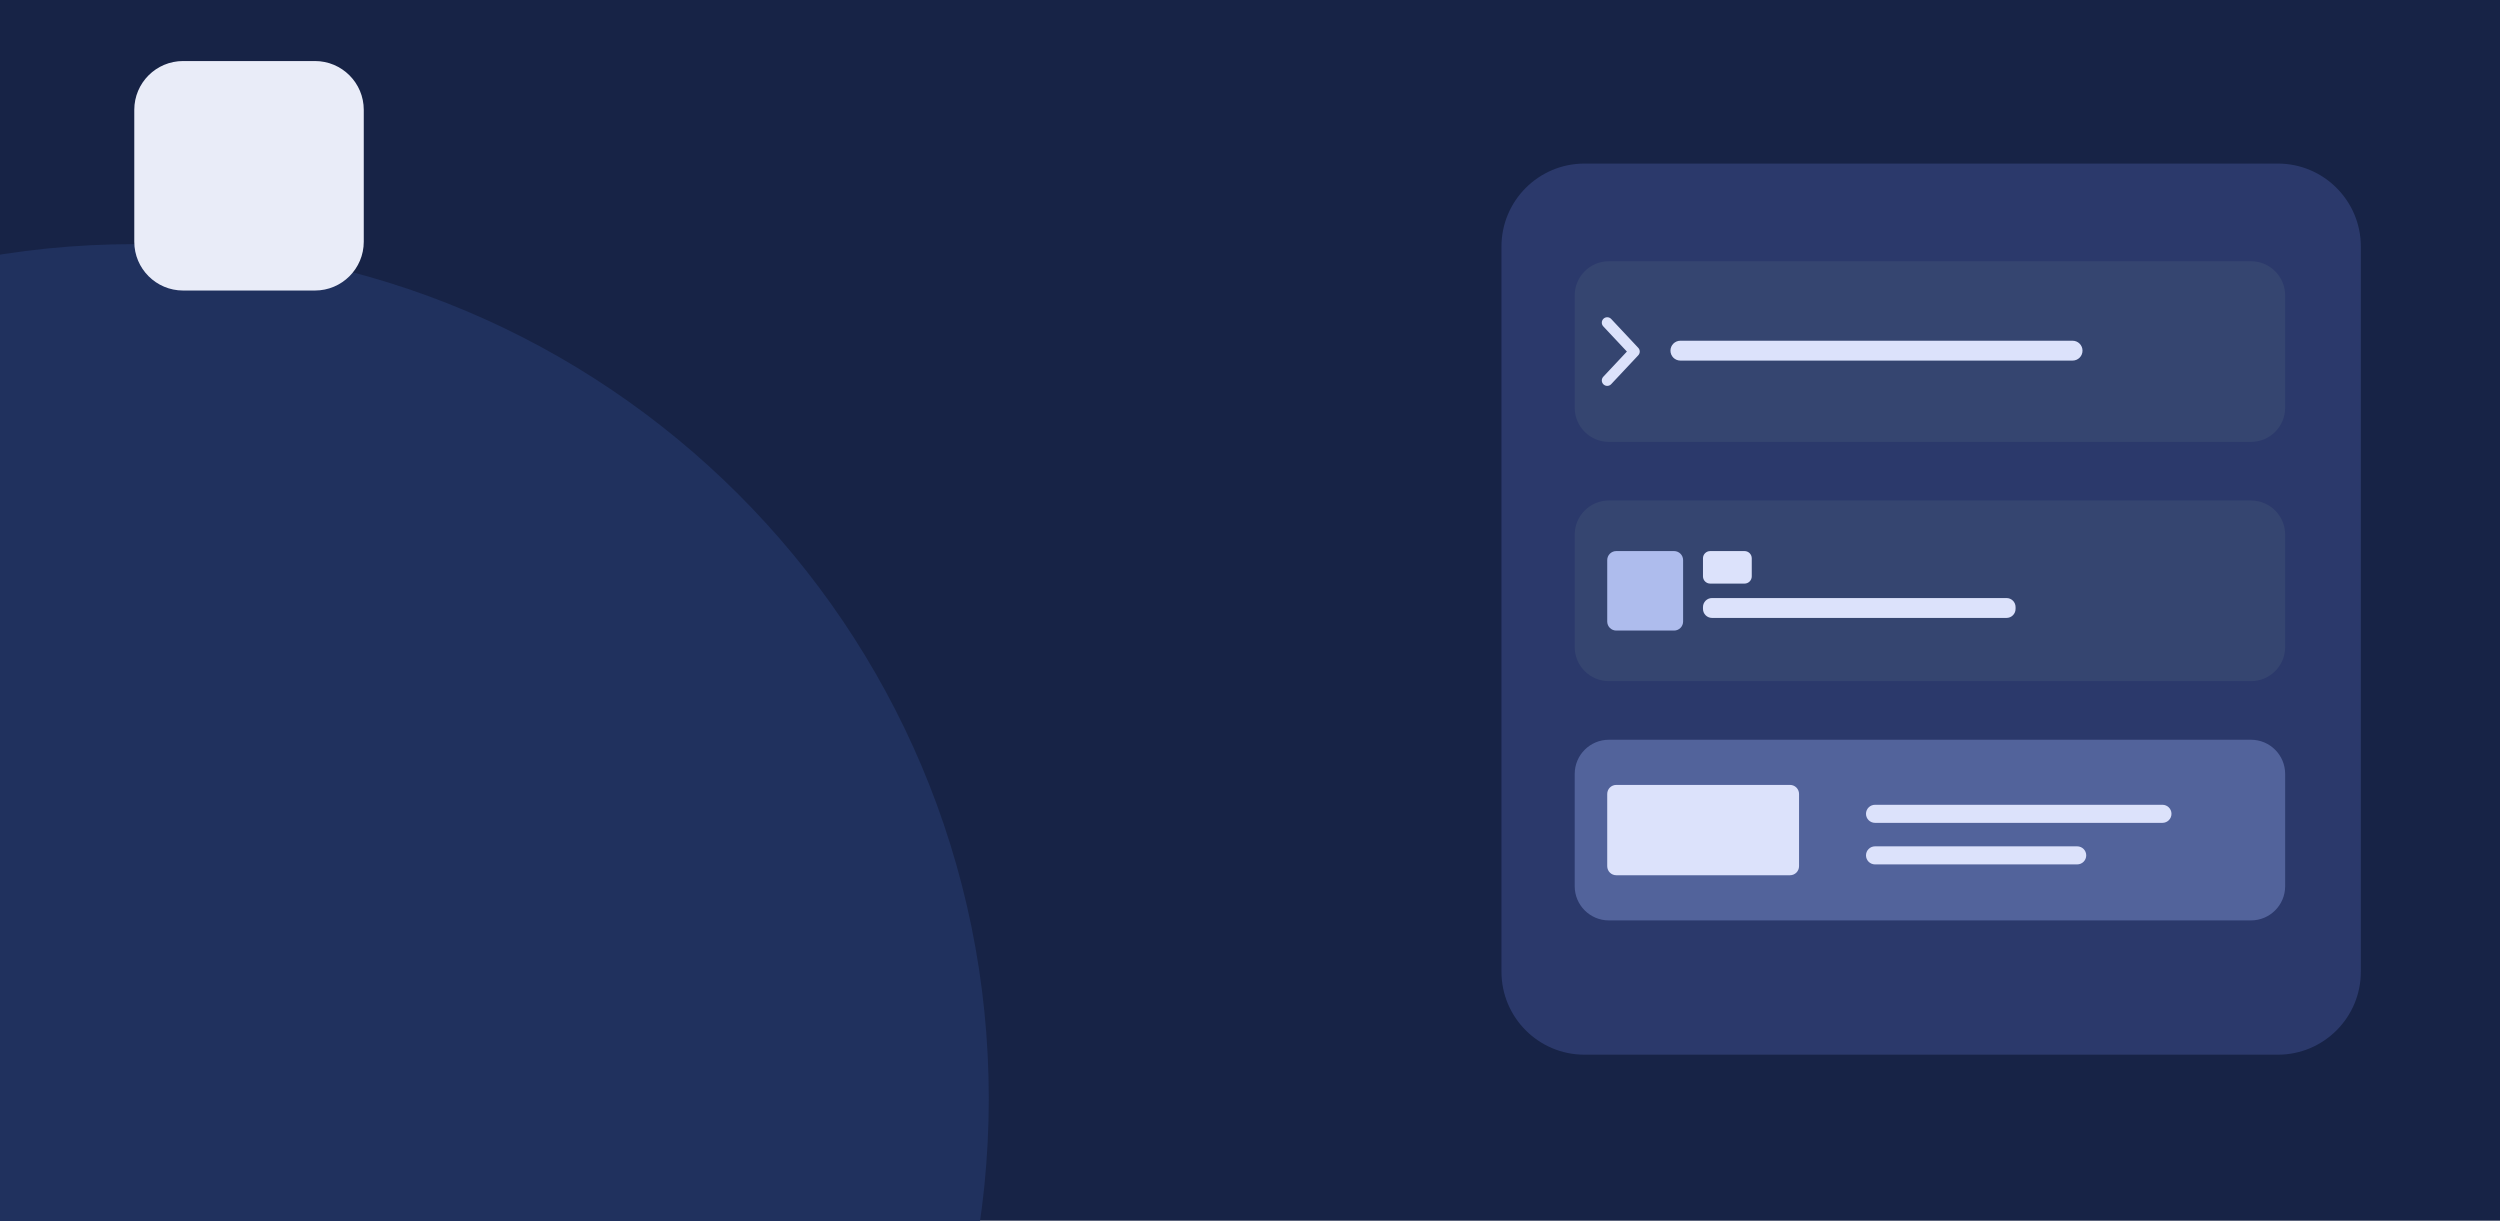
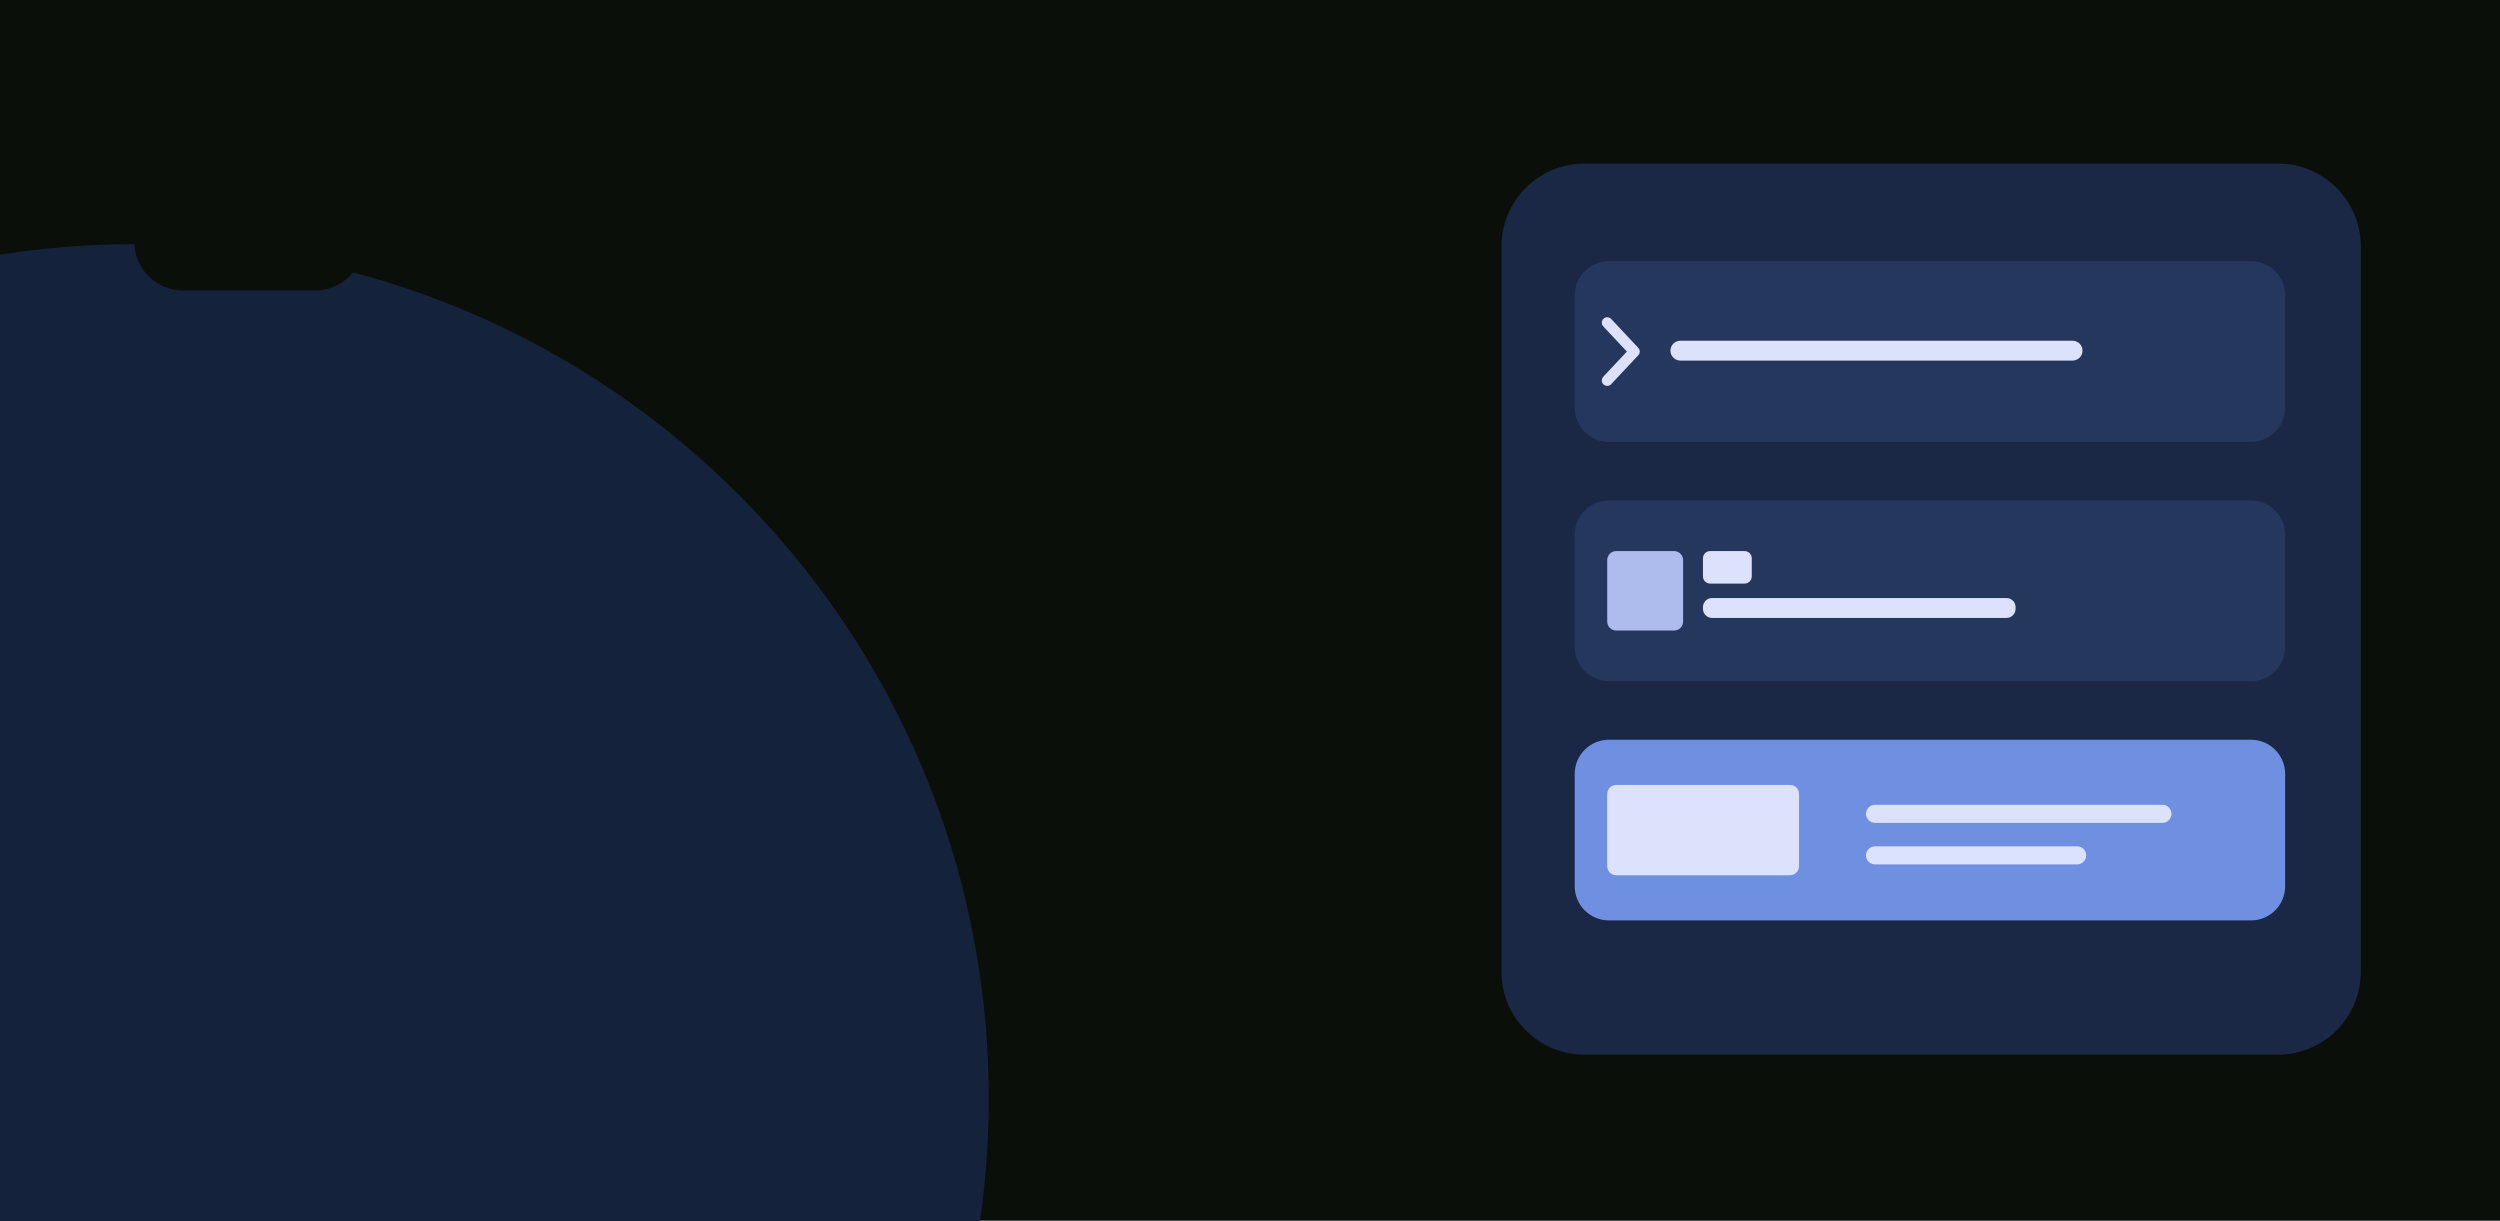
<svg xmlns="http://www.w3.org/2000/svg" viewBox="0 0 1024 500">
-   <rect width="1024" height="500" fill="#172346" />
-   <circle cx="55" cy="450" r="350" fill="#20315e" />
-   <rect x="55" y="25" width="94" height="94" rx="20" fill="#e9ecf8" />
-   <rect x="615" y="67" width="352" height="365" rx="34" fill="#2b396b" />
-   <rect x="645" y="107" width="291" height="74" rx="14" fill="#354570" />
+   <rect width="1024" height="500" fill="#0a0f0a" />
+   <circle cx="55" cy="450" r="350" fill="#14223b" />
+   <rect x="55" y="25" width="94" height="94" rx="20" fill="#0a0f0a" />
+   <rect x="615" y="67" width="352" height="365" rx="34" fill="#1a2845" />
+   <rect x="645" y="107" width="291" height="74" rx="14" fill="#26375e" />
  <path d="M658.32 132.16l11.1 11.84-11.1 11.84" fill="none" stroke="#dce2fb" stroke-width="4.44" stroke-linecap="round" stroke-linejoin="round" />
  <rect x="684.22" y="139.56" width="168.78" height="8.14" rx="4.07" fill="#dce2fb" />
-   <rect x="645" y="205" width="291" height="74" rx="14" fill="#354570" />
+   <rect x="645" y="205" width="291" height="74" rx="14" fill="#26375e" />
  <rect x="658.32" y="225.72" width="31.08" height="32.56" rx="3.7" fill="#aebced" />
  <rect x="697.54" y="225.72" width="19.98" height="13.32" rx="2.96" fill="#dce2fb" />
  <rect x="697.54" y="244.96" width="128.04" height="8.14" rx="3.7" fill="#dce2fb" />
-   <rect x="645" y="303" width="291" height="74" rx="14" fill="#52639b" />
+   <rect x="645" y="303" width="291" height="74" rx="14" fill="#6f8fe0" />
  <rect x="658.32" y="321.5" width="78.57" height="37.0" rx="3.7" fill="#dce2fb" />
  <rect x="764.31" y="329.64" width="125.13" height="7.4" rx="3.7" fill="#dce2fb" />
  <rect x="764.31" y="346.66" width="90.21" height="7.4" rx="3.7" fill="#dce2fb" />
</svg>
